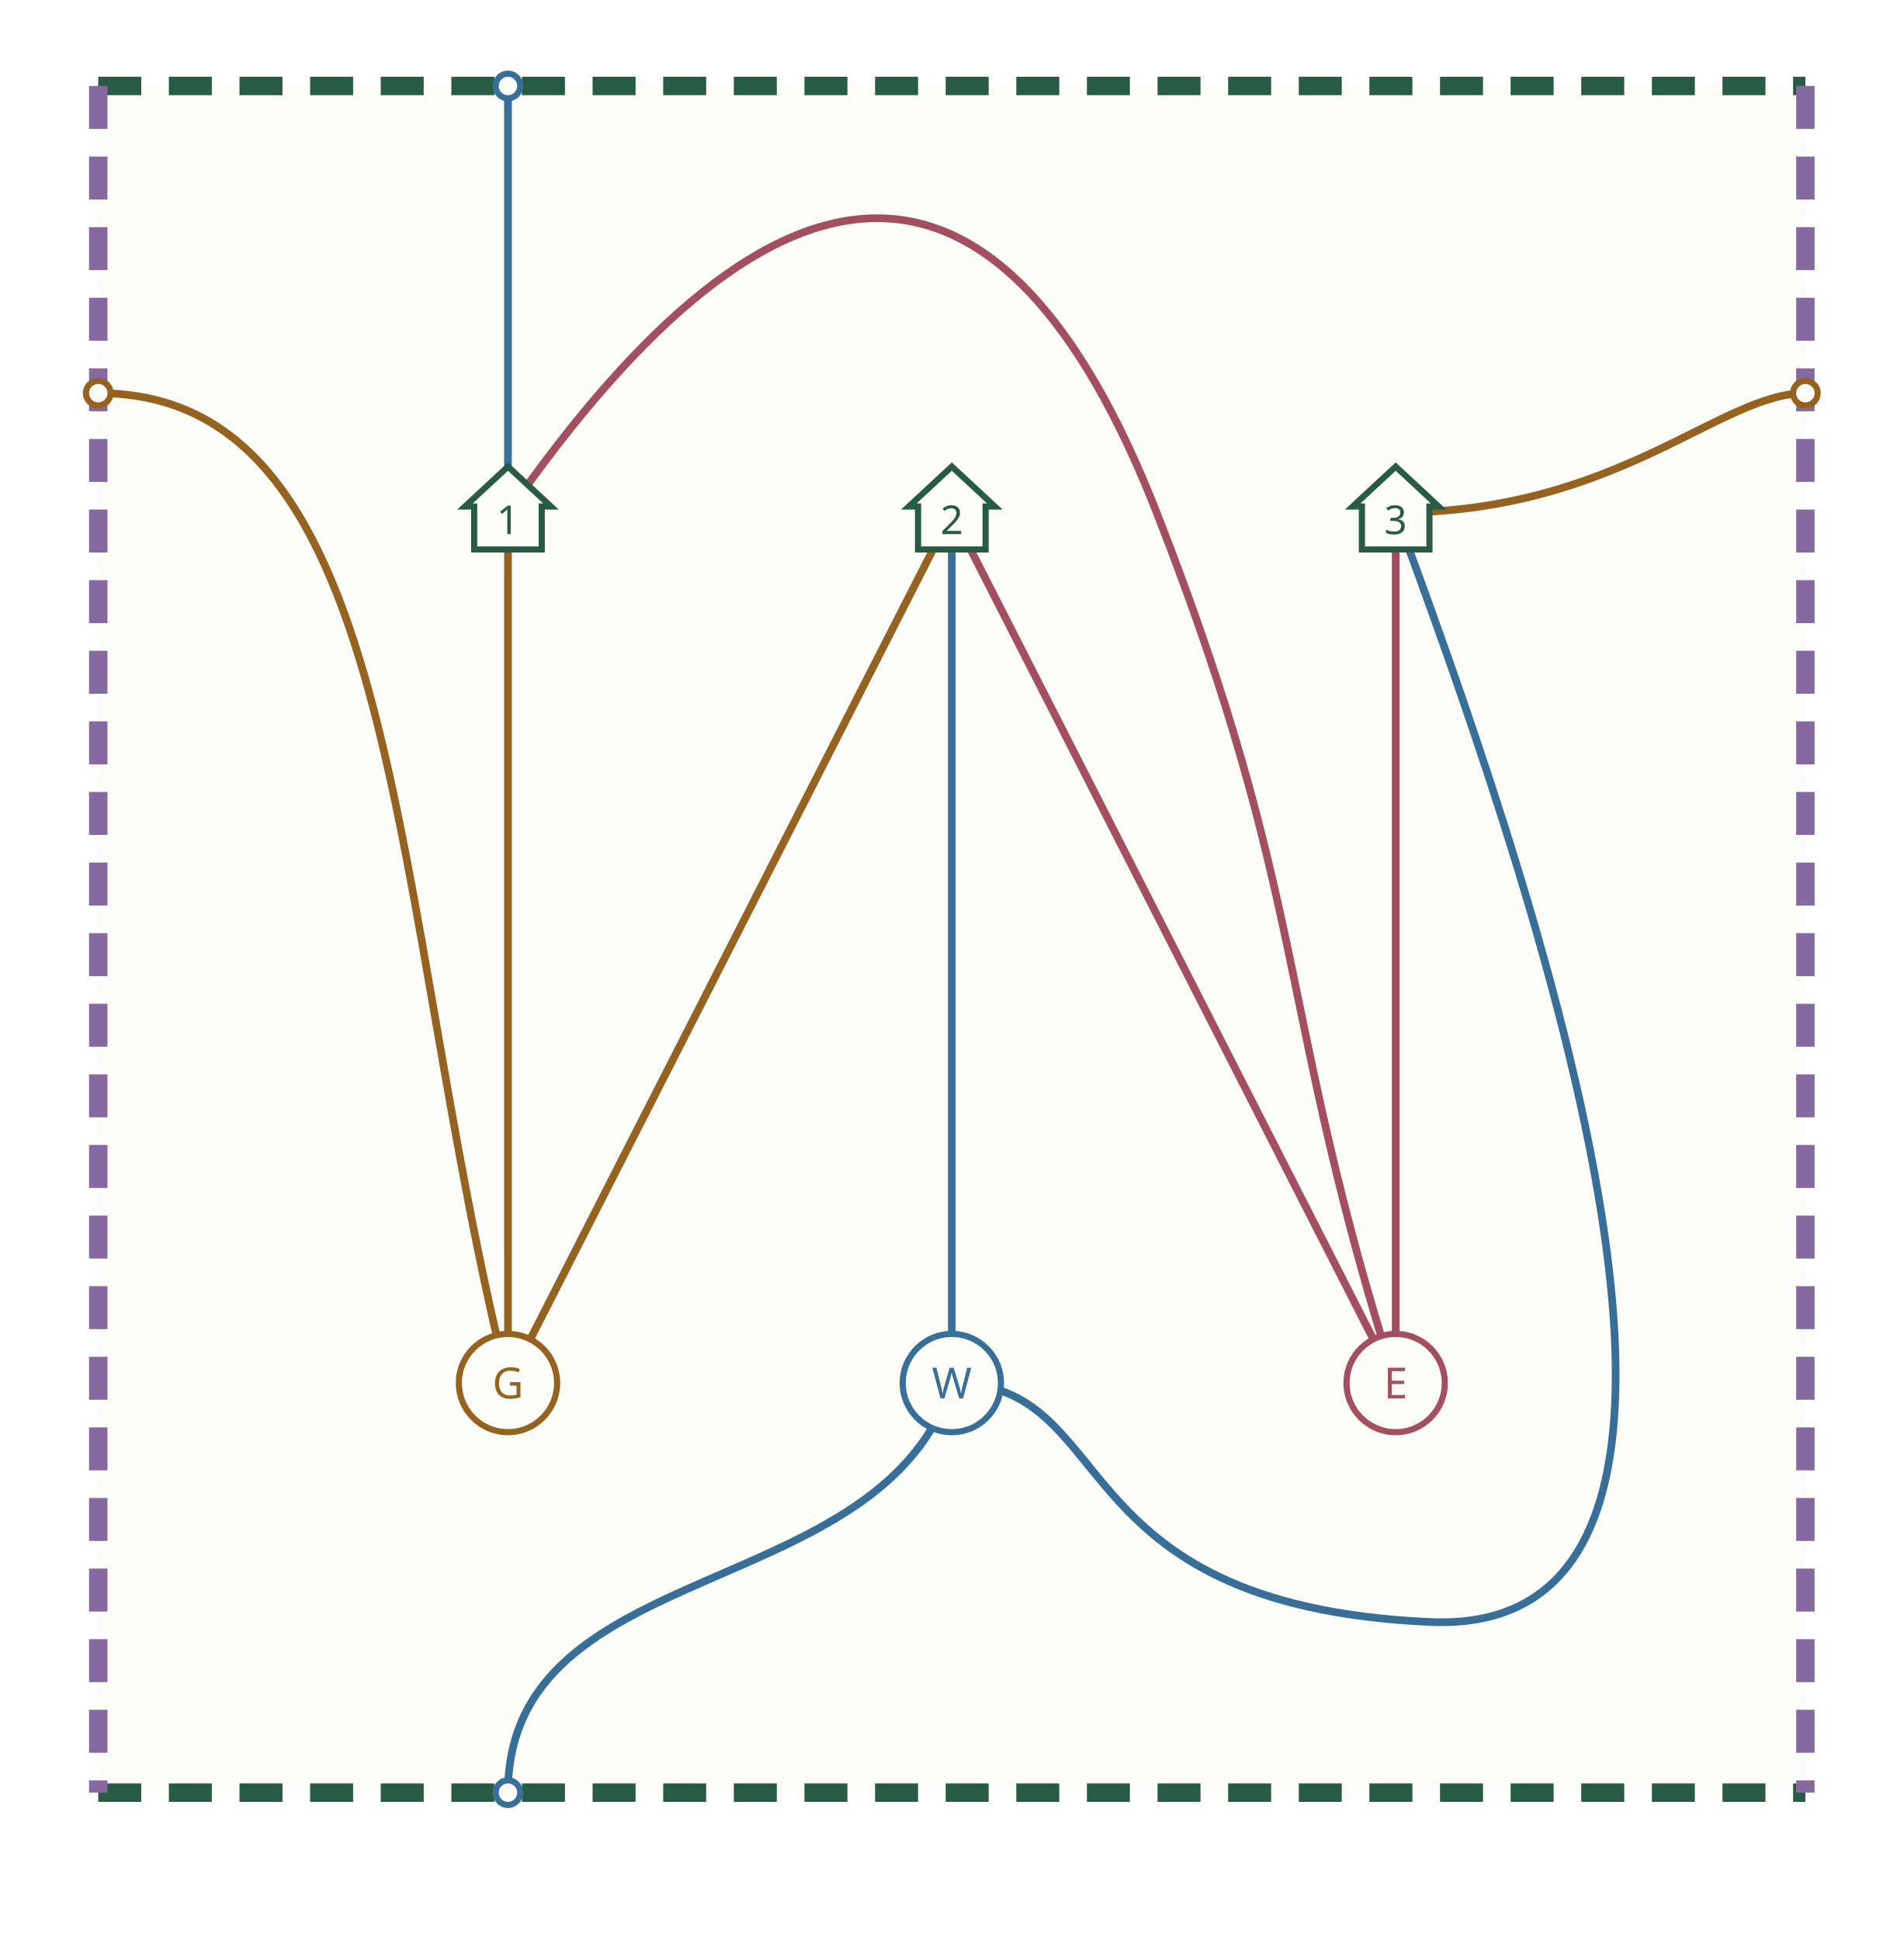
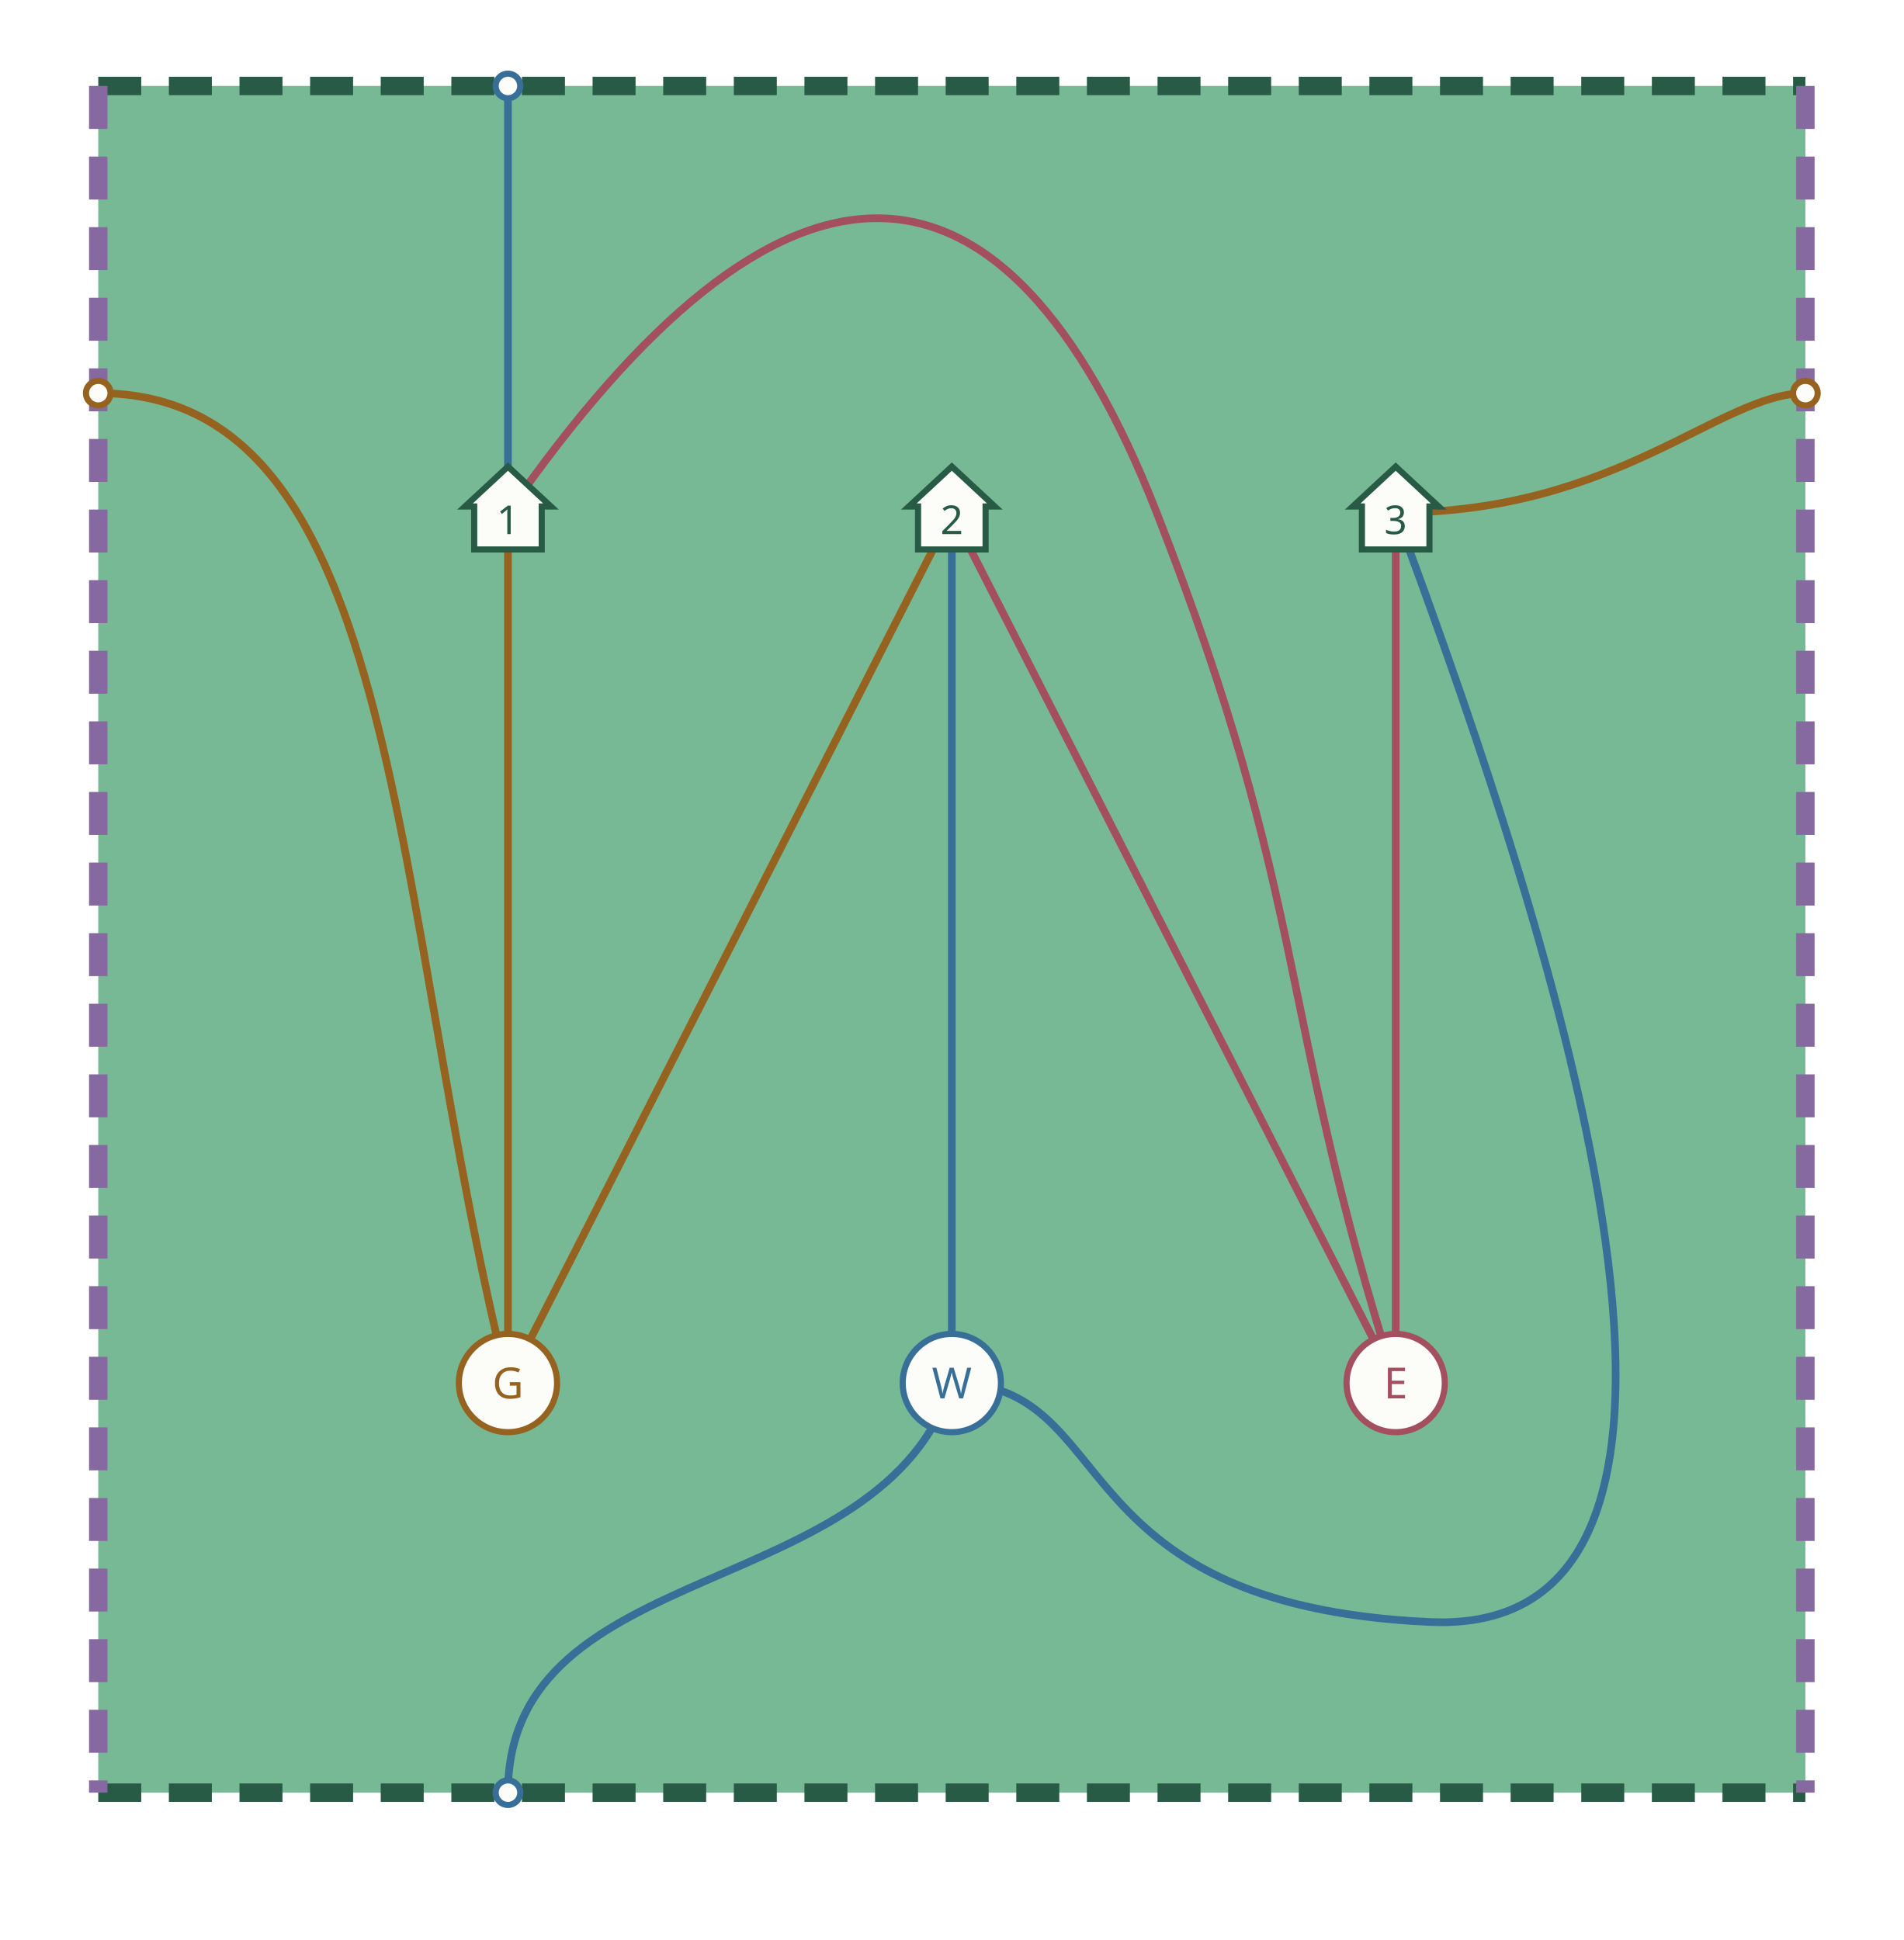
<svg xmlns="http://www.w3.org/2000/svg" viewBox="0 0 620 632" role="img" aria-label="Three houses connected to gas, water and electricity on a square with paired opposite sides.">
  <style>text { font-family: system-ui, sans-serif; }</style>
  <defs>
    <pattern id="tu-dots" width="18" height="18" patternUnits="userSpaceOnUse">
      <circle cx="9" cy="9" r=".65" fill="#dfe3dc" />
    </pattern>
  </defs>
-   <rect x="32" y="28" width="556" height="556" fill="#fcfcf9" />
+   <rect x="32" y="28" width="556" height="556" fill="#78b995" />
  <path d="M32 28H588 M32 584H588" fill="none" stroke="#285b46" stroke-width="6" stroke-dasharray="14 9" />
  <path d="M32 28V584 M588 28V584" fill="none" stroke="#8769a2" stroke-width="6" stroke-dasharray="14 9" />
  <path data-pipe="gas-h1" d="M165.44 167 C165.44 261.52 165.44 356.04 165.44 450.56" fill="none" stroke="#95631f" stroke-width="2.5" opacity="1" stroke-linejoin="round" stroke-linecap="round" pointer-events="none" />
  <path data-pipe="h2-water" d="M310 167 C310 261.52 310 356.04 310 450.56" fill="none" stroke="#386f98" stroke-width="2.5" opacity="1" stroke-linejoin="round" stroke-linecap="round" pointer-events="none" />
  <path data-pipe="h3-power" d="M454.56 167 C454.56 261.52 454.56 356.04 454.56 450.56" fill="none" stroke="#a34f60" stroke-width="2.5" opacity="1" stroke-linejoin="round" stroke-linecap="round" pointer-events="none" />
  <path data-pipe="gas-h2" d="M310 167 C261.81 261.52 213.63 356.04 165.44 450.56" fill="none" stroke="#95631f" stroke-width="2.5" opacity="1" stroke-linejoin="round" stroke-linecap="round" pointer-events="none" />
  <path data-pipe="h2-power" d="M310 167 C358.19 261.52 406.37 356.04 454.56 450.56" fill="none" stroke="#a34f60" stroke-width="2.5" opacity="1" stroke-linejoin="round" stroke-linecap="round" pointer-events="none" />
  <path data-pipe="h1-power" d="M165.44 167 C254.4 39.12 326.68 39.12 376.72 167 C426.76 294.88 415.64 328.24 454.56 450.56" fill="none" stroke="#a34f60" stroke-width="2.5" opacity="1" stroke-linejoin="round" stroke-linecap="round" pointer-events="none" />
  <path data-pipe="h3-water" d="M454.56 167 C493.48 272.64 588 533.96 465.68 528.4 C343.36 522.84 365.6 450.56 310 450.56" fill="none" stroke="#386f98" stroke-width="2.5" opacity="1" stroke-linejoin="round" stroke-linecap="round" pointer-events="none" />
  <path data-pipe="h1-water" d="M165.44 167 C165.44 120.67 165.44 74.33 165.44 28" fill="none" stroke="#386f98" stroke-width="2.5" opacity="1" stroke-linejoin="round" stroke-linecap="round" pointer-events="none" />
  <path data-pipe="h1-water" d="M165.44 584 C165.44 506.16 287.76 522.84 310 450.56" fill="none" stroke="#386f98" stroke-width="2.5" opacity="1" stroke-linejoin="round" stroke-linecap="round" pointer-events="none" />
  <path data-pipe="gas-h3" d="M454.56 167 C526.84 167 560.2 128.08 588 128.08" fill="none" stroke="#95631f" stroke-width="2.5" opacity="1" stroke-linejoin="round" stroke-linecap="round" pointer-events="none" />
  <path data-pipe="gas-h3" d="M32 128.08 C132.08 128.08 126.52 294.88 165.44 450.56" fill="none" stroke="#95631f" stroke-width="2.5" opacity="1" stroke-linejoin="round" stroke-linecap="round" pointer-events="none" />
  <circle cx="165.44" cy="28" r="4" fill="#fcfcf9" stroke="#386f98" stroke-width="2" />
  <circle cx="165.44" cy="584" r="4" fill="#fcfcf9" stroke="#386f98" stroke-width="2" />
  <circle cx="588" cy="128.08" r="4" fill="#fcfcf9" stroke="#95631f" stroke-width="2" />
  <circle cx="32" cy="128.08" r="4" fill="#fcfcf9" stroke="#95631f" stroke-width="2" />
  <g transform="translate(165.44 167)" class="tu-node ">
    <circle class="tu-hit" r="22" fill="transparent" />
    <path d="M-14 -2 L0 -15 L14 -2 H11 V12 H-11 V-2 Z" fill="#fcfcf9" stroke="#285b46" stroke-width="2" />
    <text y="7" text-anchor="middle" fill="#285b46" font-size="13">1</text>
  </g>
  <g transform="translate(310 167)" class="tu-node ">
    <circle class="tu-hit" r="22" fill="transparent" />
    <path d="M-14 -2 L0 -15 L14 -2 H11 V12 H-11 V-2 Z" fill="#fcfcf9" stroke="#285b46" stroke-width="2" />
    <text y="7" text-anchor="middle" fill="#285b46" font-size="13">2</text>
  </g>
  <g transform="translate(454.56 167)" class="tu-node ">
    <circle class="tu-hit" r="22" fill="transparent" />
    <path d="M-14 -2 L0 -15 L14 -2 H11 V12 H-11 V-2 Z" fill="#fcfcf9" stroke="#285b46" stroke-width="2" />
    <text y="7" text-anchor="middle" fill="#285b46" font-size="13">3</text>
  </g>
  <g transform="translate(165.44 450.56)" class="tu-node ">
    <circle class="tu-hit" r="22" fill="transparent" />
    <circle r="16" fill="#fcfcf9" stroke="#95631f" stroke-width="2" />
    <text y="5" text-anchor="middle" fill="#95631f" font-size="14">G</text>
  </g>
  <g transform="translate(310 450.56)" class="tu-node ">
    <circle class="tu-hit" r="22" fill="transparent" />
    <circle r="16" fill="#fcfcf9" stroke="#386f98" stroke-width="2" />
    <text y="5" text-anchor="middle" fill="#386f98" font-size="14">W</text>
  </g>
  <g transform="translate(454.56 450.56)" class="tu-node ">
    <circle class="tu-hit" r="22" fill="transparent" />
    <circle r="16" fill="#fcfcf9" stroke="#a34f60" stroke-width="2" />
    <text y="5" text-anchor="middle" fill="#a34f60" font-size="14">E</text>
  </g>
  <g pointer-events="none" />
</svg>
